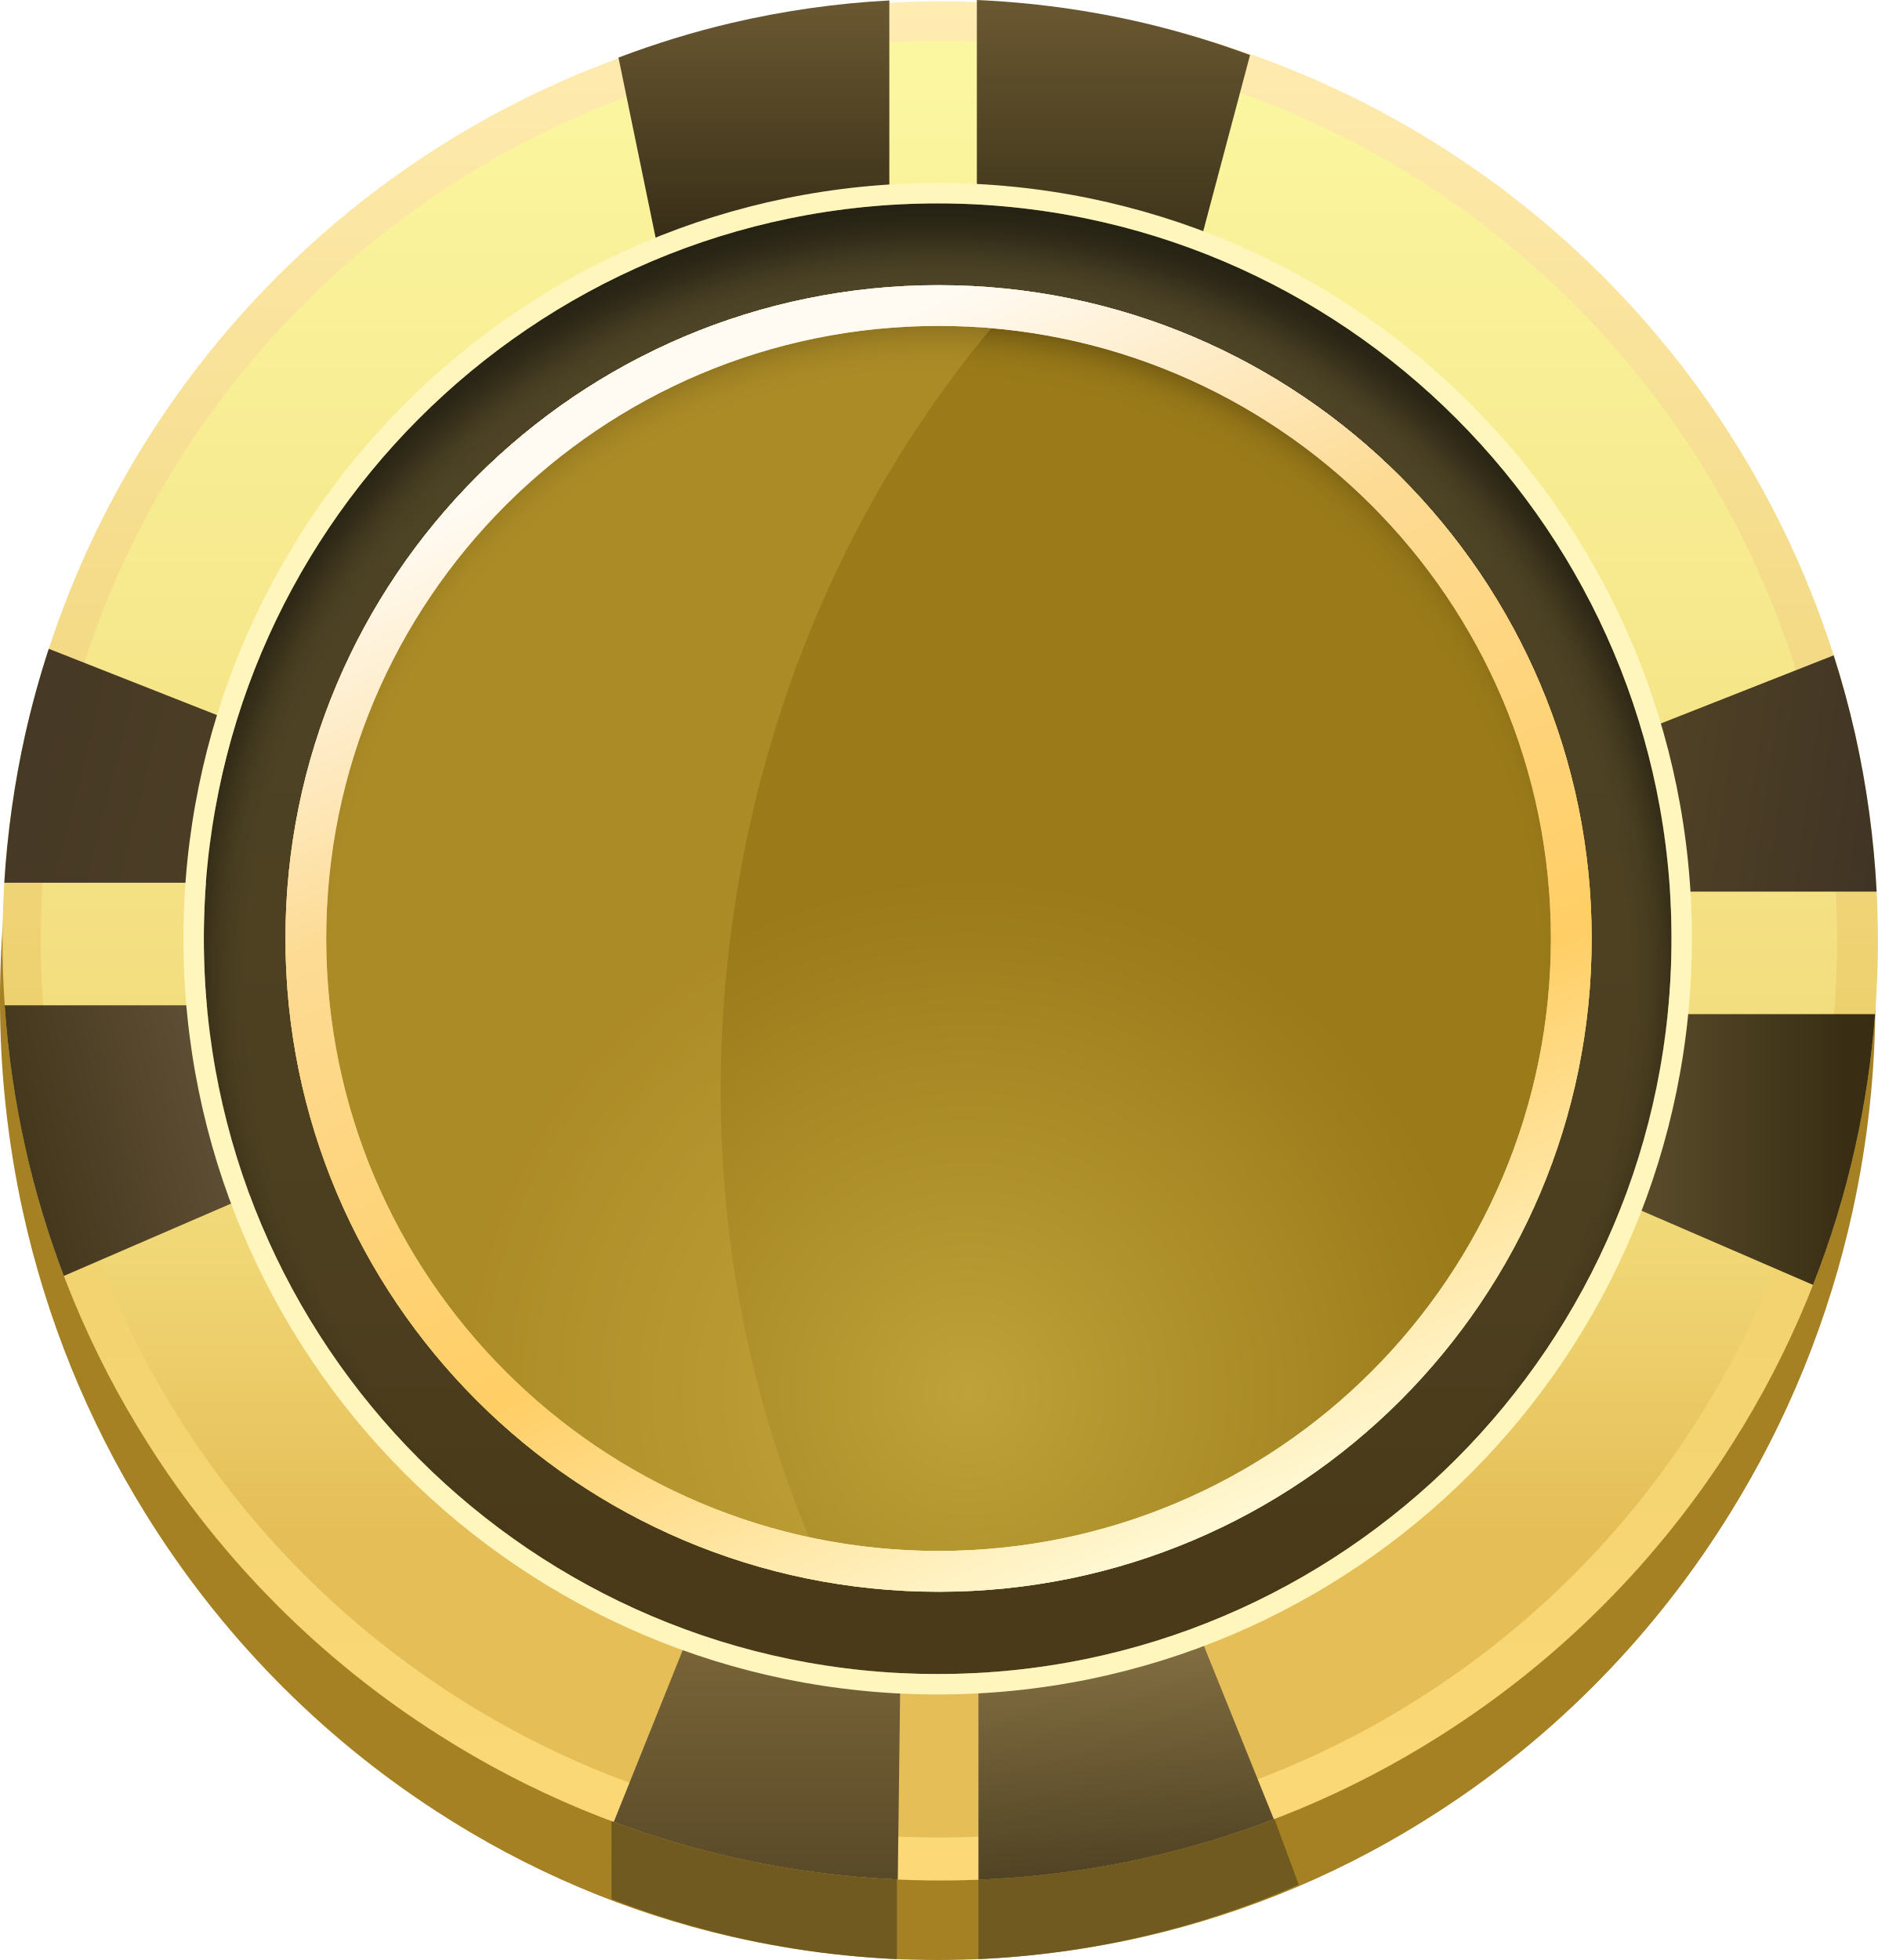
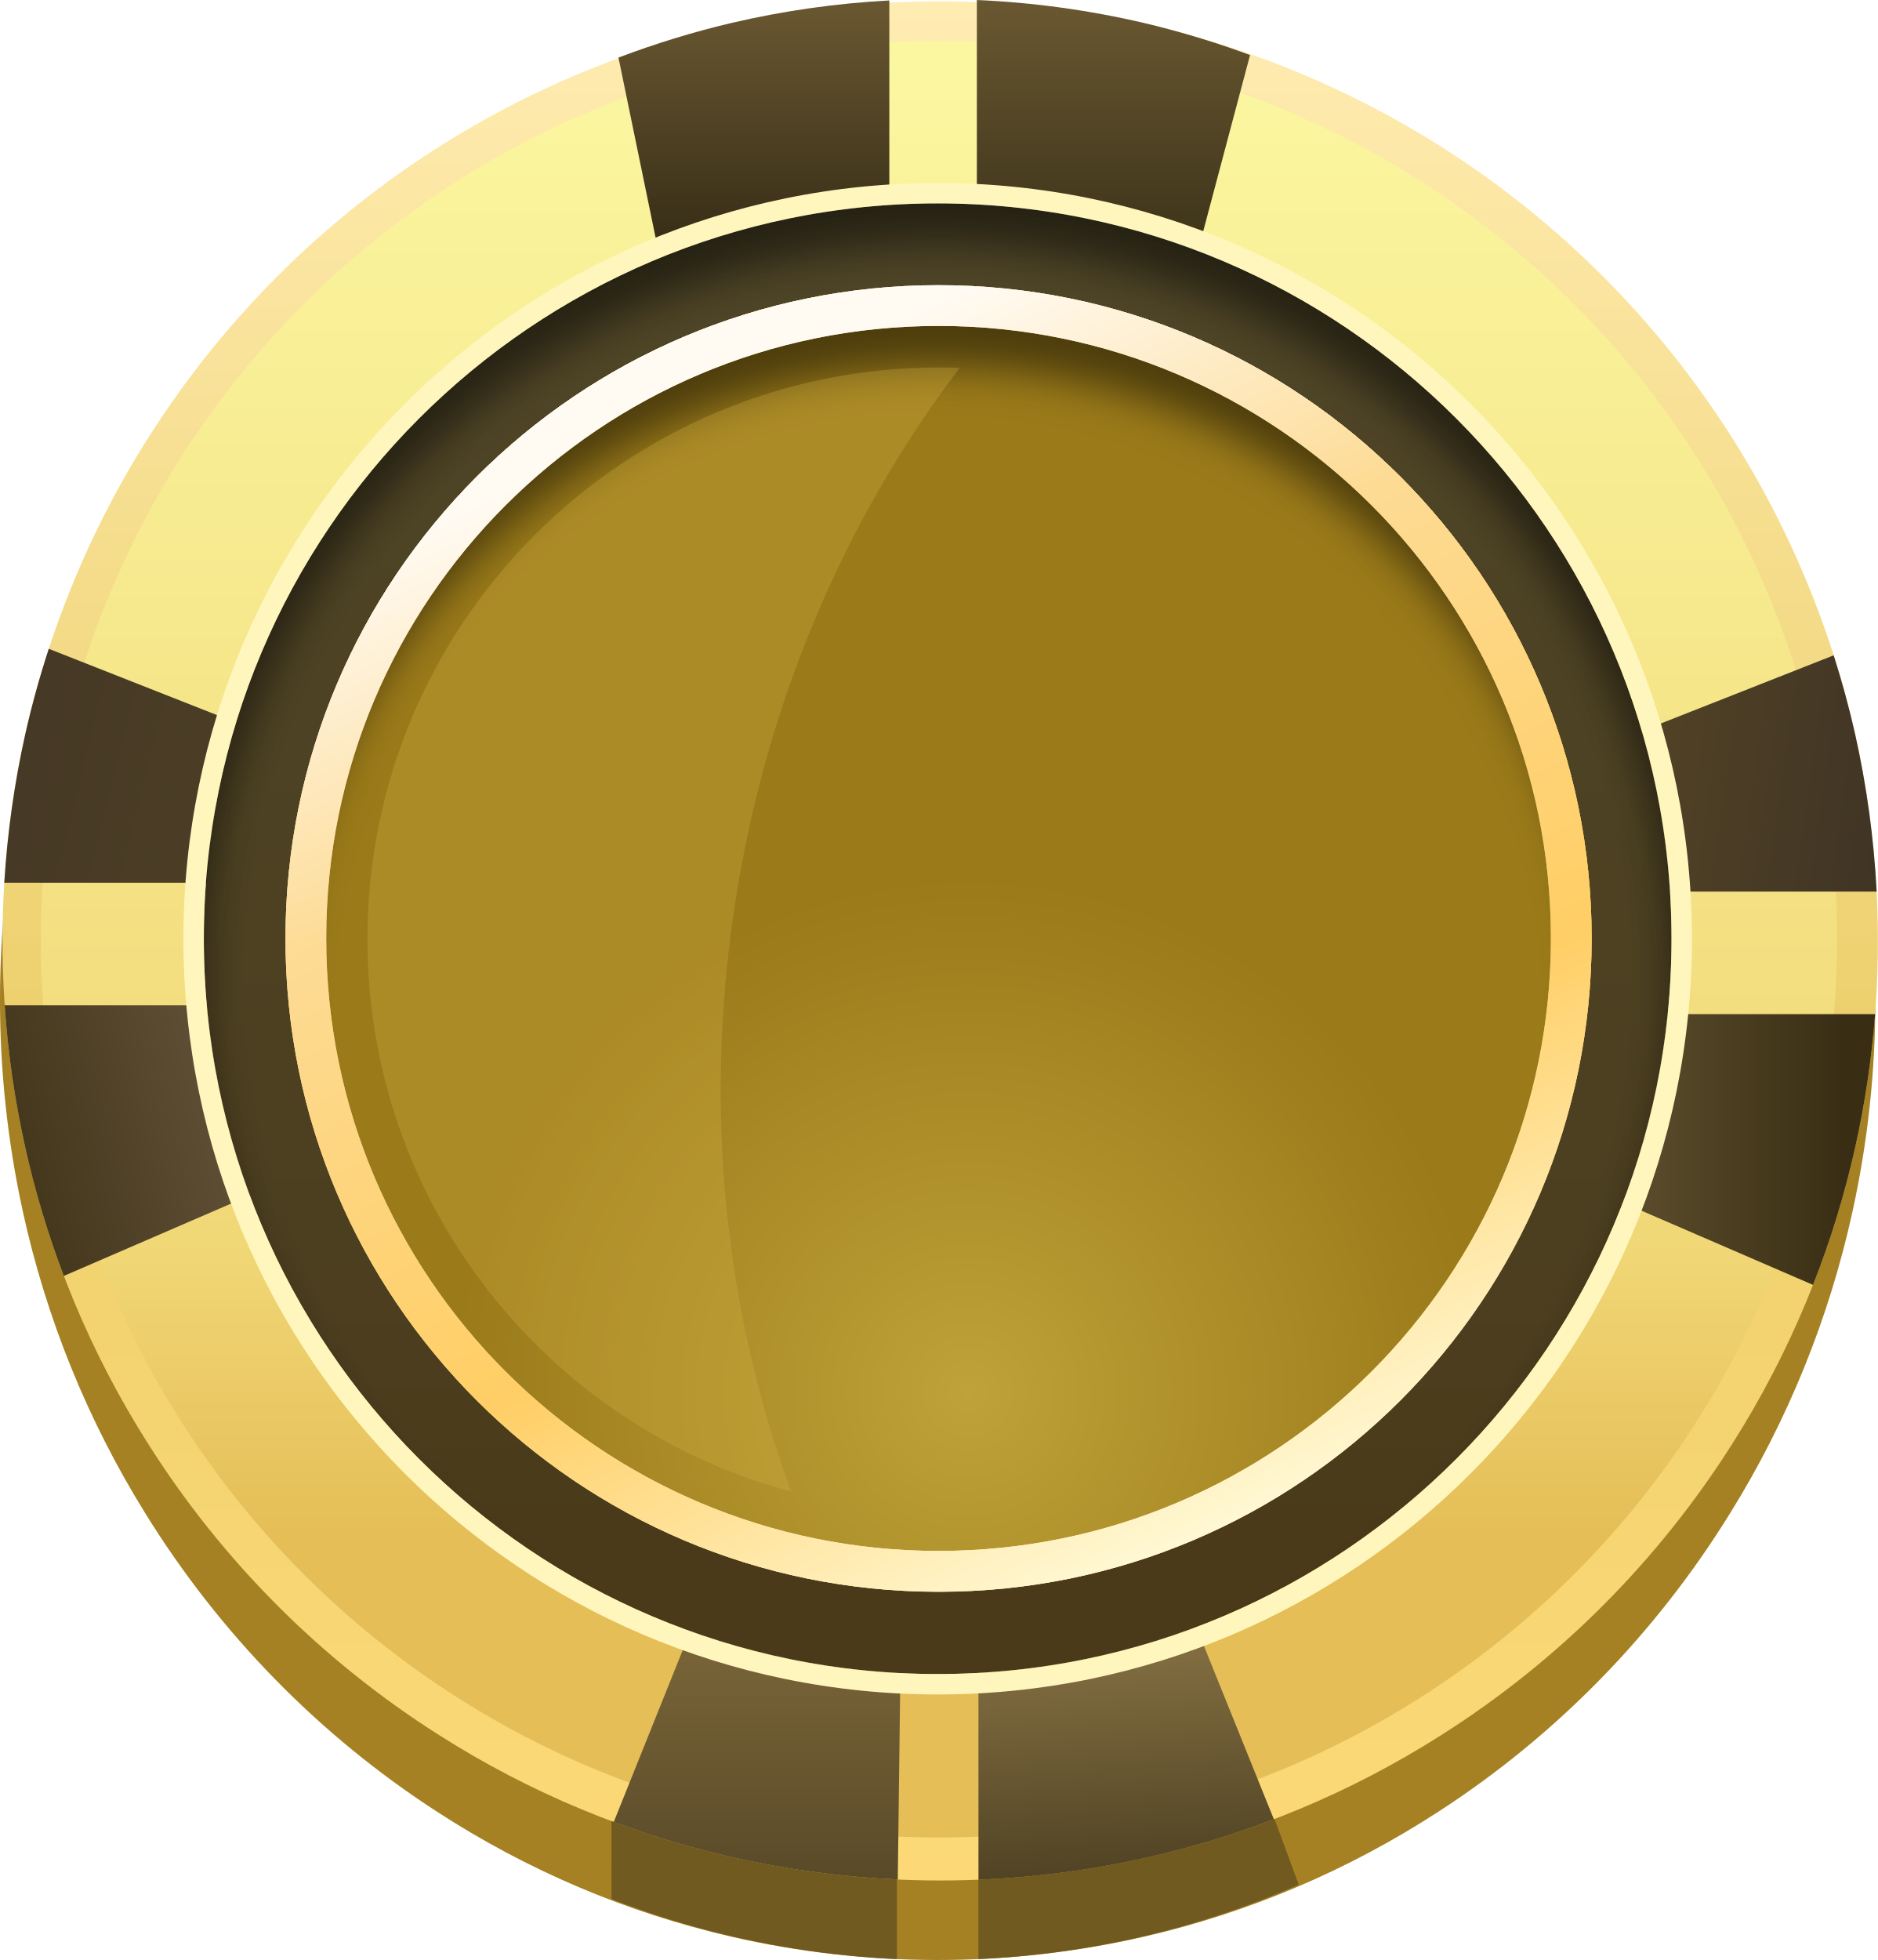
<svg xmlns="http://www.w3.org/2000/svg" width="46" height="48" viewBox="0 0 46 48" fill="none">
  <path d="M45.938 24.49C45.94 26.229 45.753 27.963 45.381 29.66C44.807 32.283 43.793 34.783 42.385 37.051C40.563 40.001 38.123 42.498 35.242 44.363C33.026 45.804 30.583 46.842 28.021 47.43C24.694 48.19 21.244 48.19 17.918 47.43C15.356 46.842 12.913 45.804 10.697 44.363C7.816 42.498 5.376 40.001 3.553 37.051C2.145 34.783 1.131 32.283 0.557 29.66C-0.186 26.254 -0.186 22.722 0.557 19.316C1.516 14.979 3.656 11.008 6.728 7.864C9.801 4.72 13.68 2.531 17.918 1.55C21.244 0.79 24.694 0.79 28.021 1.55C32.258 2.532 36.137 4.721 39.209 7.865C42.281 11.009 44.421 14.979 45.381 19.316C45.753 21.014 45.94 22.75 45.938 24.49Z" fill="#A58123" />
  <path d="M46 23.043C46.001 24.745 45.814 26.442 45.443 28.103C44.869 30.669 43.855 33.117 42.447 35.337C40.624 38.223 38.184 40.668 35.303 42.493C33.087 43.904 30.644 44.919 28.082 45.495C24.756 46.239 21.306 46.239 17.979 45.495C15.417 44.919 12.974 43.904 10.758 42.493C7.877 40.668 5.437 38.223 3.615 35.337C2.207 33.117 1.193 30.669 0.619 28.103C-0.124 24.769 -0.124 21.312 0.619 17.979C1.578 13.734 3.717 9.848 6.79 6.771C9.862 3.693 13.742 1.551 17.979 0.591C21.306 -0.153 24.756 -0.153 28.082 0.591C32.319 1.552 36.198 3.695 39.27 6.772C42.343 9.849 44.483 13.734 45.443 17.979C45.815 19.641 46.001 21.339 46 23.043Z" fill="url(#paint0_linear)" />
  <path d="M45 23C45.001 24.628 44.822 26.25 44.466 27.838C43.916 30.292 42.945 32.632 41.597 34.755C39.851 37.514 37.514 39.851 34.755 41.597C32.632 42.945 30.292 43.916 27.838 44.466C24.652 45.178 21.348 45.178 18.162 44.466C15.708 43.916 13.368 42.945 11.245 41.597C8.486 39.851 6.149 37.514 4.403 34.755C3.055 32.632 2.084 30.292 1.534 27.838C0.822 24.651 0.822 21.346 1.534 18.158C2.452 14.1 4.502 10.384 7.444 7.442C10.387 4.5 14.103 2.451 18.162 1.534C21.348 0.822 24.652 0.822 27.838 1.534C31.896 2.452 35.612 4.501 38.554 7.443C41.497 10.385 43.547 14.1 44.466 18.158C44.822 19.747 45.001 21.371 45 23Z" fill="url(#paint1_linear)" />
  <path fill-rule="evenodd" clip-rule="evenodd" d="M23.967 46.034V47.978C25.328 47.916 26.684 47.73 28.02 47.418C29.32 47.113 30.59 46.69 31.814 46.155L31.219 44.548C30.199 44.938 29.151 45.255 28.082 45.495C26.725 45.798 25.348 45.978 23.967 46.034Z" fill="#705A1F" />
  <path fill-rule="evenodd" clip-rule="evenodd" d="M14.98 44.6L14.979 46.508C15.937 46.879 16.918 47.184 17.918 47.418C19.254 47.73 20.61 47.916 21.97 47.978V46.028C20.631 45.967 19.296 45.789 17.979 45.495C16.958 45.265 15.956 44.966 14.98 44.6Z" fill="#705A1F" />
  <path fill-rule="evenodd" clip-rule="evenodd" d="M44.918 16.049C45.12 16.683 45.296 17.326 45.443 17.979C45.727 19.248 45.903 20.538 45.97 21.835H40.909C40.823 20.477 40.587 19.161 40.218 17.901L44.918 16.049Z" fill="url(#paint2_linear)" />
  <path fill-rule="evenodd" clip-rule="evenodd" d="M39.753 29.452C40.313 27.995 40.688 26.447 40.852 24.836H45.932C45.847 25.935 45.684 27.026 45.443 28.103C45.186 29.252 44.841 30.376 44.412 31.467L39.753 29.452Z" fill="url(#paint3_linear)" />
  <path fill-rule="evenodd" clip-rule="evenodd" d="M23.929 0C25.302 0.06 26.671 0.247 28.02 0.562C28.904 0.771 29.773 1.034 30.621 1.348L29.352 6.121C27.653 5.364 25.83 4.9 23.929 4.783V0Z" fill="url(#paint4_linear)" />
  <path fill-rule="evenodd" clip-rule="evenodd" d="M21.785 0.011V4.798C19.806 4.949 17.915 5.475 16.162 6.317L15.15 1.41C16.052 1.068 16.976 0.784 17.918 0.562C19.194 0.264 20.487 0.08 21.785 0.011Z" fill="url(#paint5_linear)" />
  <path fill-rule="evenodd" clip-rule="evenodd" d="M5.066 24.619C5.211 26.244 5.572 27.806 6.12 29.277L1.564 31.247C1.175 30.225 0.858 29.174 0.619 28.103C0.362 26.953 0.194 25.788 0.115 24.619H5.066Z" fill="url(#paint6_linear)" />
  <path fill-rule="evenodd" clip-rule="evenodd" d="M0.105 21.618C0.18 20.397 0.351 19.18 0.619 17.979C0.778 17.271 0.971 16.574 1.195 15.889L5.751 17.684C5.382 18.944 5.146 20.261 5.06 21.618H0.105Z" fill="url(#paint7_linear)" />
  <path fill-rule="evenodd" clip-rule="evenodd" d="M23.968 40.97C25.837 40.867 27.631 40.478 29.305 39.847L31.204 44.553C30.189 44.941 29.146 45.256 28.082 45.495C26.726 45.798 25.349 45.978 23.968 46.034V40.97Z" fill="url(#paint8_linear)" />
  <path fill-rule="evenodd" clip-rule="evenodd" d="M16.91 39.948C18.53 40.529 20.258 40.884 22.055 40.974L21.992 46.029C20.646 45.969 19.303 45.791 17.98 45.495C16.977 45.269 15.993 44.977 15.034 44.62L16.91 39.948Z" fill="url(#paint9_linear)" />
  <g filter="url(#filter0_i)">
    <path d="M22.969 40.997C32.897 40.997 40.945 32.935 40.945 22.989C40.945 13.044 32.897 4.981 22.969 4.981C13.041 4.981 4.993 13.044 4.993 22.989C4.993 32.935 13.041 40.997 22.969 40.997Z" fill="#231A0A" fill-opacity="0.8" />
  </g>
  <path d="M22.969 41.247C33.036 41.247 41.195 33.072 41.195 22.989C41.195 12.906 33.036 4.731 22.969 4.731C12.903 4.731 4.743 12.906 4.743 22.989C4.743 33.072 12.903 41.247 22.969 41.247Z" stroke="#FFF6BE" stroke-width="0.5" />
  <g filter="url(#filter1_i)">
    <path d="M22.991 38.982C31.827 38.982 38.991 31.819 38.991 22.982C38.991 14.146 31.827 6.982 22.991 6.982C14.154 6.982 6.991 14.146 6.991 22.982C6.991 31.819 14.154 38.982 22.991 38.982Z" fill="url(#paint10_radial)" />
  </g>
  <path d="M38.491 22.982C38.491 31.543 31.551 38.482 22.991 38.482C14.43 38.482 7.491 31.543 7.491 22.982C7.491 14.422 14.43 7.482 22.991 7.482C31.551 7.482 38.491 14.422 38.491 22.982Z" stroke="url(#paint11_linear)" />
-   <path fill-rule="evenodd" clip-rule="evenodd" d="M25.087 7.118C24.401 7.029 23.701 6.982 22.991 6.982C14.154 6.982 6.991 14.146 6.991 22.982C6.991 30.908 12.754 37.488 20.318 38.76C18.016 33.904 17.089 28.137 17.999 22.176C18.903 16.254 21.479 11.057 25.087 7.118Z" fill="#D2B144" fill-opacity="0.3" />
+   <path fill-rule="evenodd" clip-rule="evenodd" d="M23.509 9.009C23.34 9.003 23.17 9 23 9C15.268 9 9 15.268 9 23C9 29.48 13.403 34.932 19.381 36.528C17.78 32.178 17.225 27.248 17.999 22.176C18.765 17.158 20.731 12.662 23.509 9.009Z" fill="#D2B144" fill-opacity="0.3" />
  <path fill-rule="evenodd" clip-rule="evenodd" d="M22.991 37.982C31.275 37.982 37.991 31.267 37.991 22.982C37.991 14.698 31.275 7.982 22.991 7.982C14.707 7.982 7.991 14.698 7.991 22.982C7.991 31.267 14.707 37.982 22.991 37.982ZM38.991 22.982C38.991 31.819 31.827 38.982 22.991 38.982C14.154 38.982 6.991 31.819 6.991 22.982C6.991 14.146 14.154 6.982 22.991 6.982C31.827 6.982 38.991 14.146 38.991 22.982Z" fill="url(#paint12_linear)" />
  <defs>
    <filter id="filter0_i" x="4.493" y="4.481" width="36.952" height="38.016" filterUnits="userSpaceOnUse" color-interpolation-filters="sRGB">
      <feFlood flood-opacity="0" result="BackgroundImageFix" />
      <feBlend mode="normal" in="SourceGraphic" in2="BackgroundImageFix" result="shape" />
      <feColorMatrix in="SourceAlpha" type="matrix" values="0 0 0 0 0 0 0 0 0 0 0 0 0 0 0 0 0 0 127 0" result="hardAlpha" />
      <feOffset dy="1" />
      <feGaussianBlur stdDeviation="0.5" />
      <feComposite in2="hardAlpha" operator="arithmetic" k2="-1" k3="1" />
      <feColorMatrix type="matrix" values="0 0 0 0 0 0 0 0 0 0 0 0 0 0 0 0 0 0 0.5 0" />
      <feBlend mode="normal" in2="shape" result="effect1_innerShadow" />
    </filter>
    <filter id="filter1_i" x="6.991" y="6.982" width="32" height="33" filterUnits="userSpaceOnUse" color-interpolation-filters="sRGB">
      <feFlood flood-opacity="0" result="BackgroundImageFix" />
      <feBlend mode="normal" in="SourceGraphic" in2="BackgroundImageFix" result="shape" />
      <feColorMatrix in="SourceAlpha" type="matrix" values="0 0 0 0 0 0 0 0 0 0 0 0 0 0 0 0 0 0 127 0" result="hardAlpha" />
-       <feOffset dy="1" />
+       <feOffset dy="2" />
      <feGaussianBlur stdDeviation="0.5" />
      <feComposite in2="hardAlpha" operator="arithmetic" k2="-1" k3="1" />
      <feColorMatrix type="matrix" values="0 0 0 0 0 0 0 0 0 0 0 0 0 0 0 0 0 0 0.5 0" />
      <feBlend mode="normal" in2="shape" result="effect1_innerShadow" />
    </filter>
    <linearGradient id="paint0_linear" x1="23.031" y1="0.033" x2="23.031" y2="46.053" gradientUnits="userSpaceOnUse">
      <stop stop-color="#FFECB2" />
      <stop offset="0.545" stop-color="#EDD06D" />
      <stop offset="1" stop-color="#FCD976" />
    </linearGradient>
    <linearGradient id="paint1_linear" x1="23" y1="1" x2="23" y2="45" gradientUnits="userSpaceOnUse">
      <stop stop-color="#FBF7A1" />
      <stop offset="0.665" stop-color="#F1D877" />
      <stop offset="0.831" stop-color="#E5BE57" />
    </linearGradient>
    <linearGradient id="paint2_linear" x1="40" y1="18.979" x2="47" y2="19.979" gradientUnits="userSpaceOnUse">
      <stop stop-color="#524325" />
      <stop offset="0.878" stop-color="#403425" />
    </linearGradient>
    <linearGradient id="paint3_linear" x1="40" y1="27.979" x2="46" y2="27.979" gradientUnits="userSpaceOnUse">
      <stop offset="0.024" stop-color="#5A4C2B" />
      <stop offset="0.863" stop-color="#392E14" />
    </linearGradient>
    <linearGradient id="paint4_linear" x1="27.275" y1="0" x2="27.275" y2="6.121" gradientUnits="userSpaceOnUse">
      <stop stop-color="#6A5831" />
      <stop offset="1" stop-color="#3C3319" />
    </linearGradient>
    <linearGradient id="paint5_linear" x1="18.468" y1="0.011" x2="18.468" y2="6.317" gradientUnits="userSpaceOnUse">
      <stop stop-color="#6A5831" />
      <stop offset="1" stop-color="#342B15" />
    </linearGradient>
    <linearGradient id="paint6_linear" x1="6" y1="26.479" x2="1.11032e-07" y2="27.979" gradientUnits="userSpaceOnUse">
      <stop stop-color="#635239" />
      <stop offset="1" stop-color="#41351A" />
    </linearGradient>
    <linearGradient id="paint7_linear" x1="3.80445e-08" y1="18.979" x2="6" y2="20.479" gradientUnits="userSpaceOnUse">
      <stop stop-color="#453825" />
      <stop offset="1" stop-color="#4D3F25" />
    </linearGradient>
    <linearGradient id="paint8_linear" x1="27.586" y1="39.847" x2="28" y2="45.979" gradientUnits="userSpaceOnUse">
      <stop stop-color="#877244" />
      <stop offset="1" stop-color="#4F4223" />
    </linearGradient>
    <linearGradient id="paint9_linear" x1="18.545" y1="39.948" x2="18.545" y2="46.029" gradientUnits="userSpaceOnUse">
      <stop stop-color="#7B6639" />
      <stop offset="1" stop-color="#594A28" />
    </linearGradient>
    <radialGradient id="paint10_radial" cx="0" cy="0" r="1" gradientUnits="userSpaceOnUse" gradientTransform="translate(23.7151 34.0854) rotate(90) scale(15.3089)">
      <stop stop-color="#BFA239" />
      <stop offset="0.825" stop-color="#9A7A19" />
    </radialGradient>
    <linearGradient id="paint11_linear" x1="22.991" y1="6.982" x2="22.991" y2="38.982" gradientUnits="userSpaceOnUse">
      <stop stop-color="#FDDEAF" />
      <stop offset="0.269" stop-color="#D7AD54" />
      <stop offset="1" stop-color="#FDF8CB" />
    </linearGradient>
    <linearGradient id="paint12_linear" x1="16" y1="10.479" x2="28.5" y2="38.979" gradientUnits="userSpaceOnUse">
      <stop stop-color="#FFFAF2" />
      <stop offset="0.269" stop-color="#FDDB94" />
      <stop offset="0.654" stop-color="#FFCE65" />
      <stop offset="1" stop-color="#FFFCDD" />
    </linearGradient>
  </defs>
</svg>
